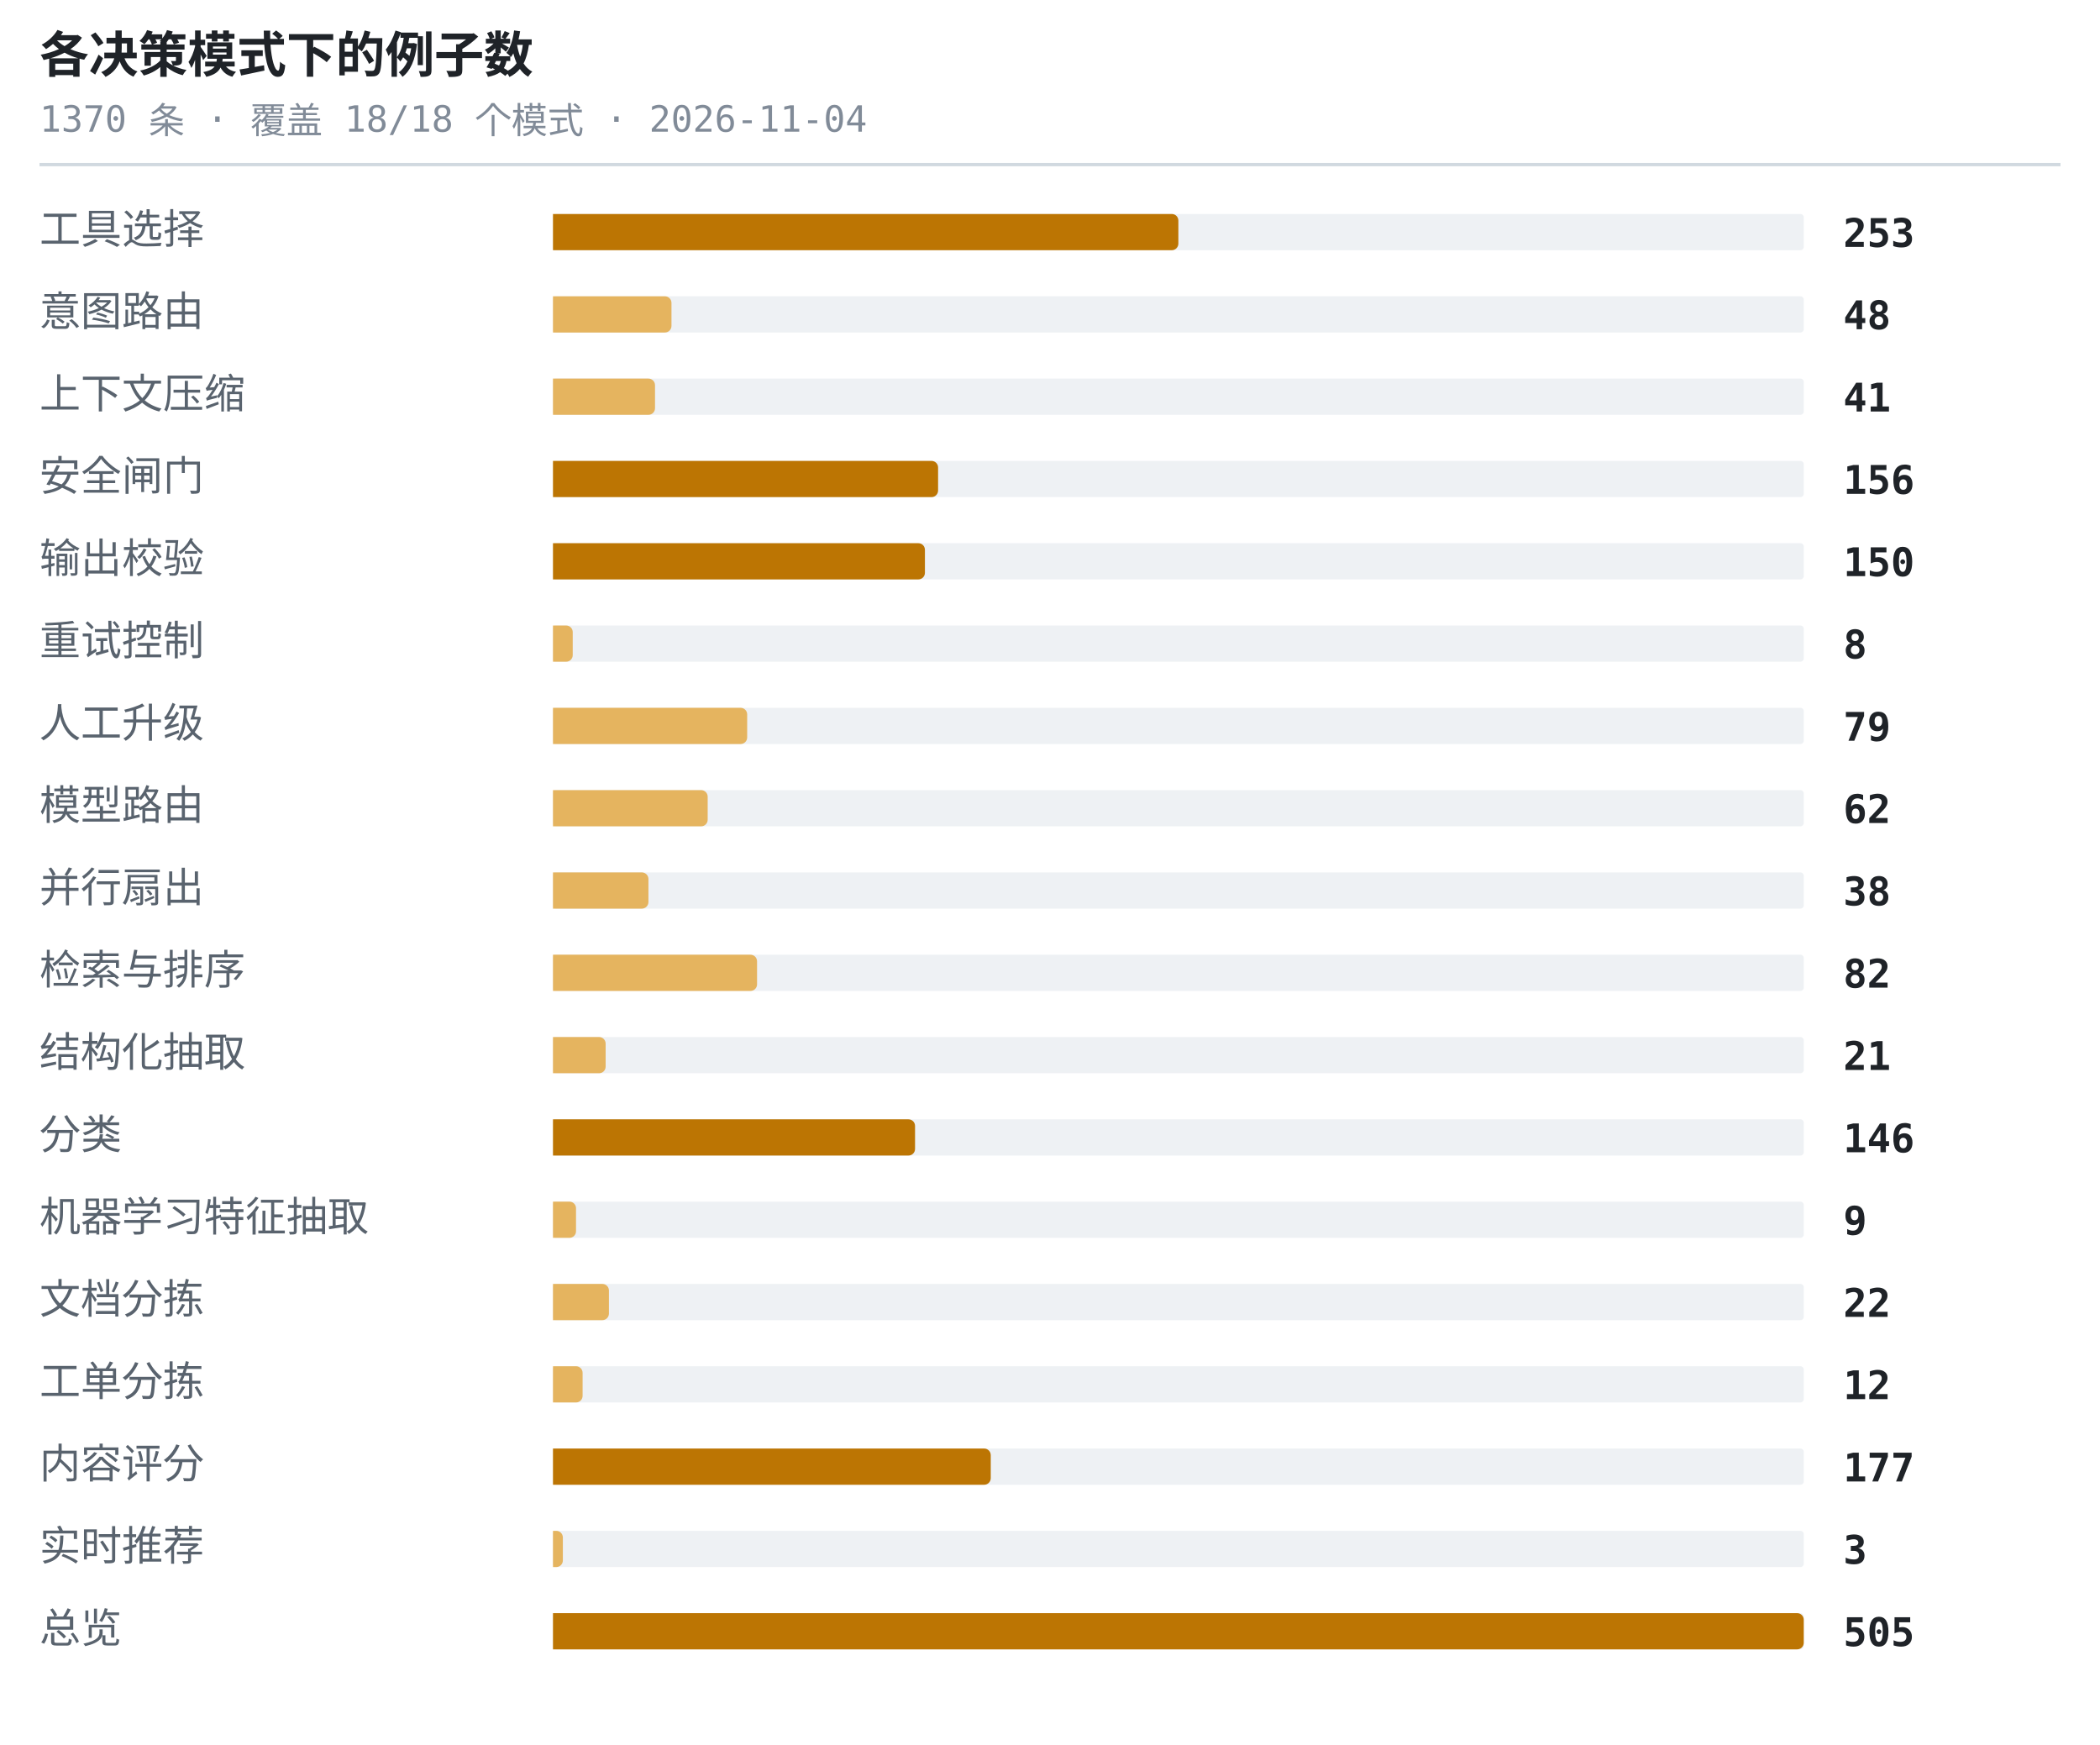
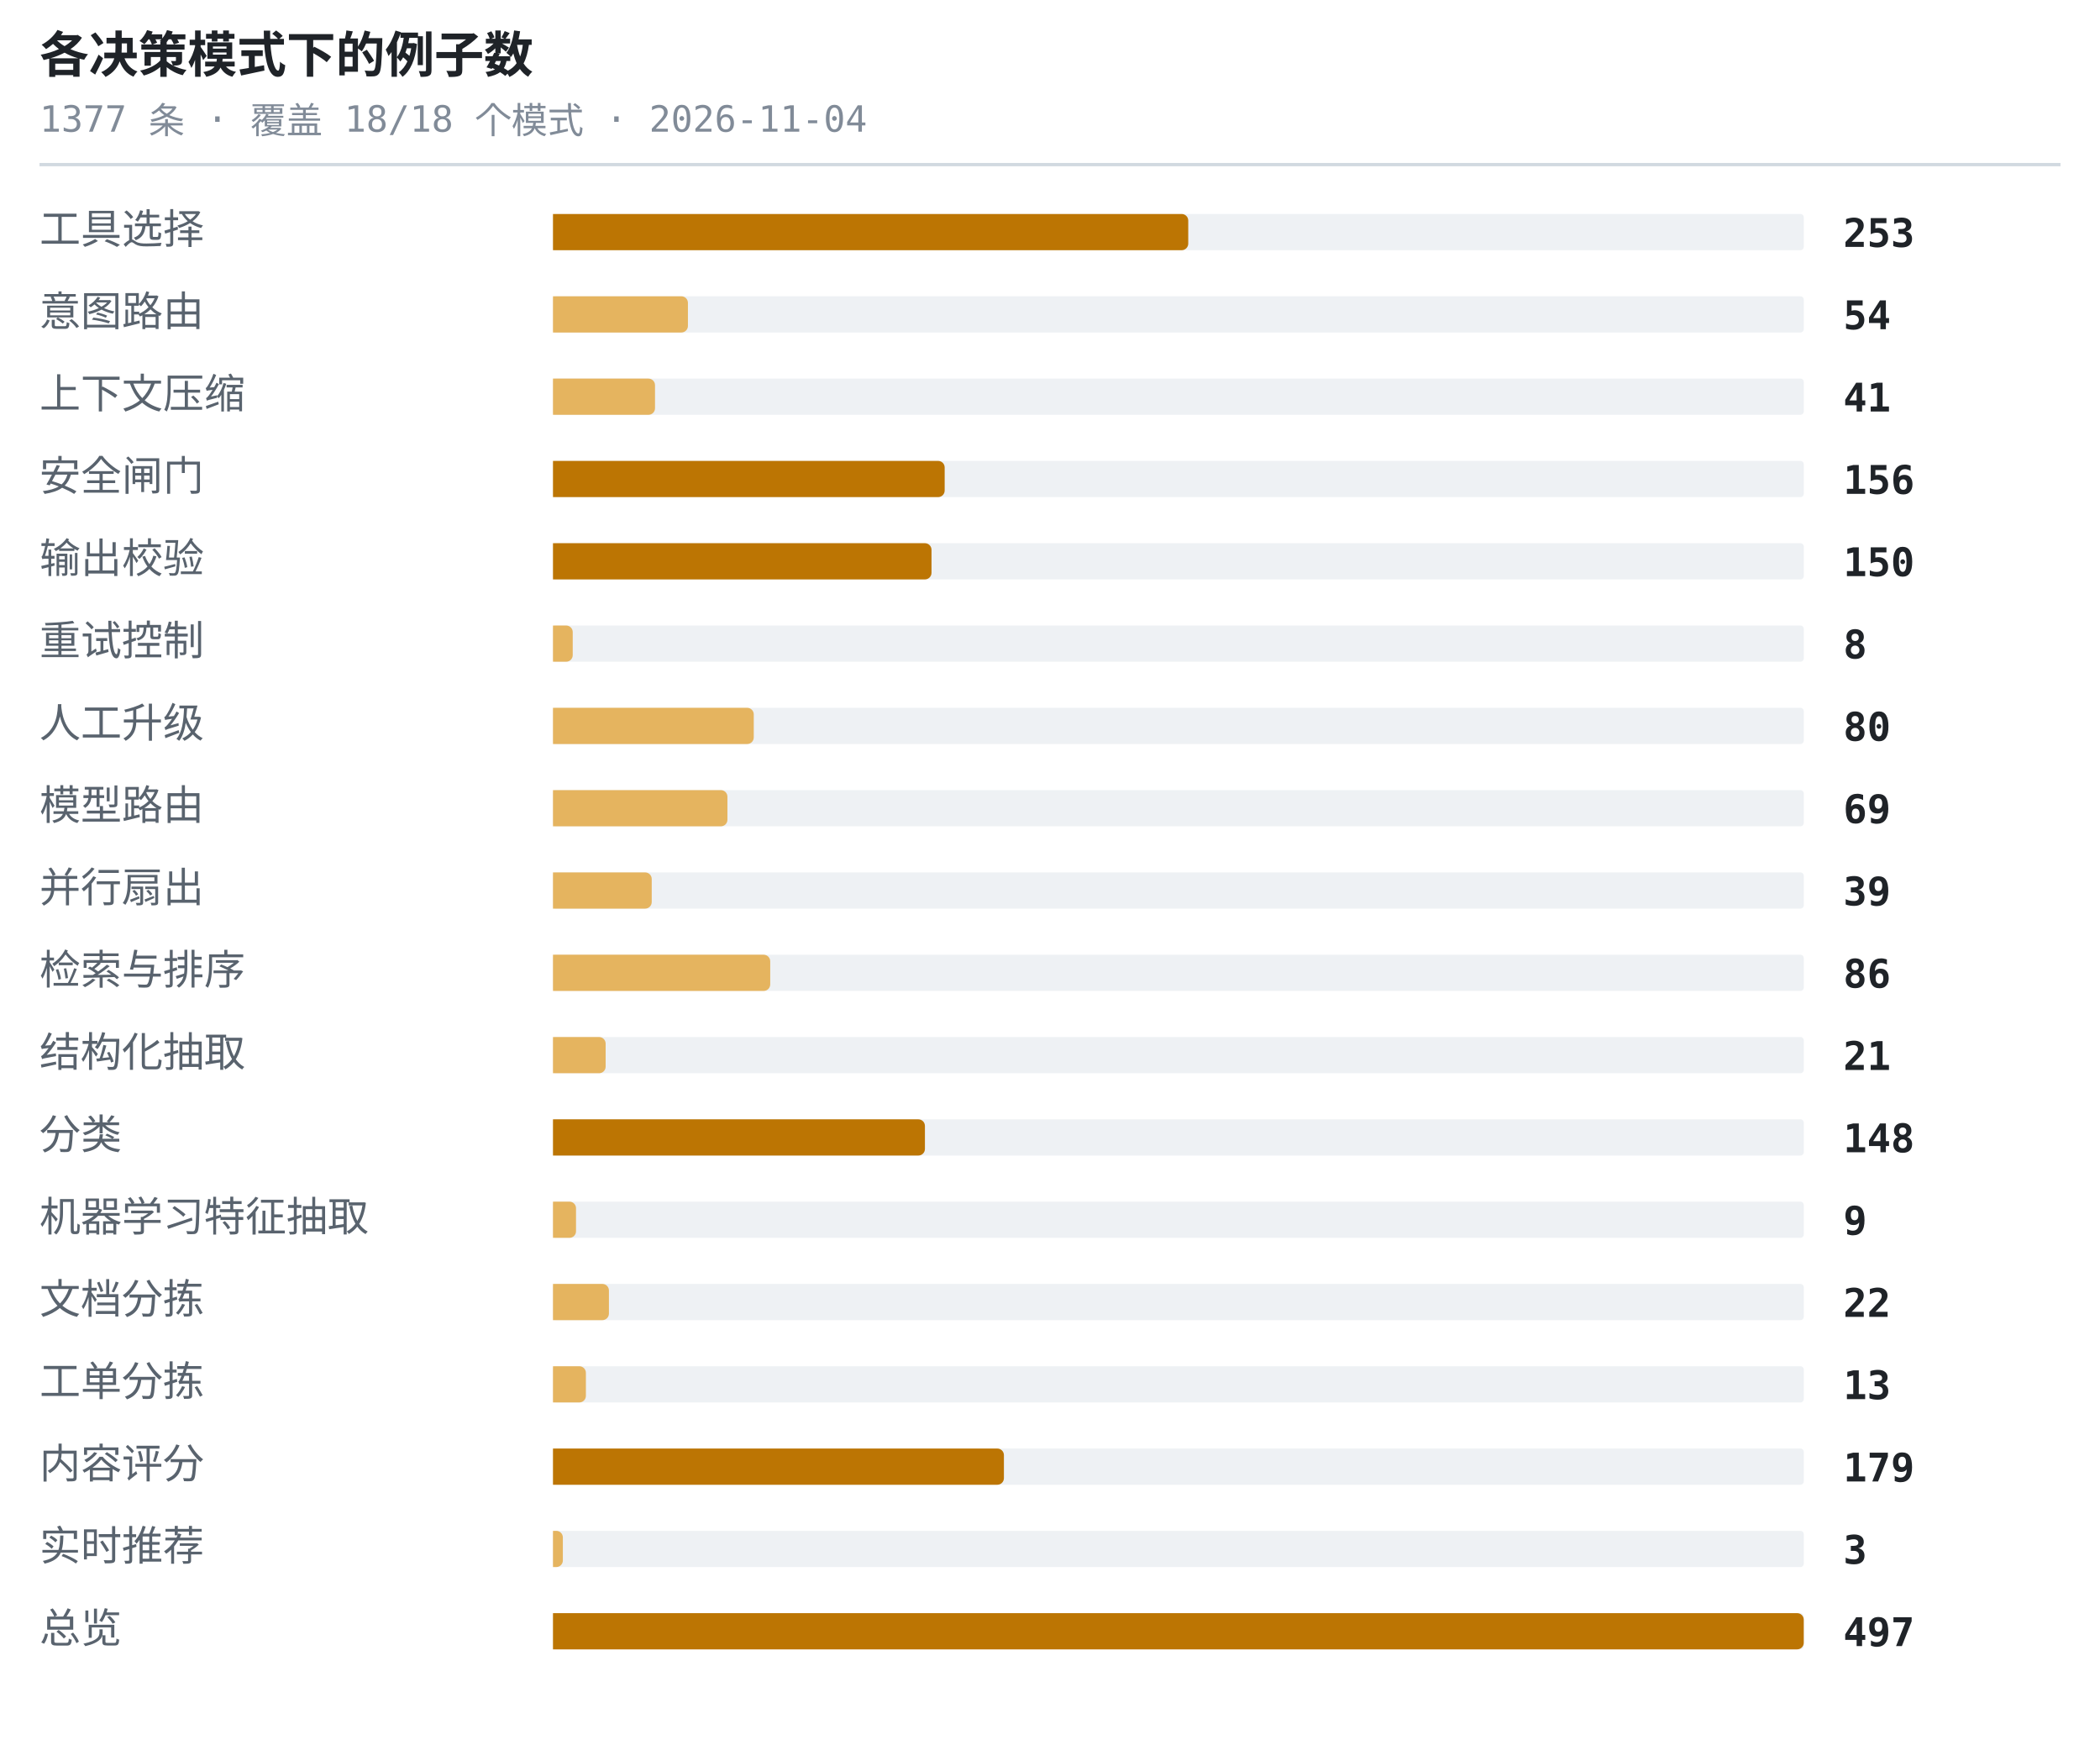
<svg xmlns="http://www.w3.org/2000/svg" width="638" height="530" viewBox="0 0 638 530" role="img" aria-label="各决策模式下的例子数">
  <style>.t{font:600 15px ui-monospace,SFMono-Regular,'SF Mono',Menlo,Consolas,monospace;fill:#1f2328}.s{font:11px ui-monospace,SFMono-Regular,'SF Mono',Menlo,Consolas,monospace;fill:#818b98}.l{font:12.5px -apple-system,BlinkMacSystemFont,'Segoe UI',Helvetica,Arial,sans-serif;fill:#59636e}.n{font:600 12px ui-monospace,SFMono-Regular,'SF Mono',Menlo,Consolas,monospace;fill:#1f2328}.g{font:italic 11px -apple-system,BlinkMacSystemFont,'Segoe UI',Helvetica,Arial,sans-serif;fill:#818b98}</style>
  <text x="12" y="22" class="t">各决策模式下的例子数</text>
-   <text x="12" y="40" class="s">1370 条 · 覆盖 18/18 个模式 · 2026-11-04</text>
+   <text x="12" y="40" class="s">1377 条 · 覆盖 18/18 个模式 · 2026-11-04</text>
  <line x1="12" y1="50" x2="626" y2="50" stroke="#d1d9e0" stroke-width="1" />
  <text x="12" y="74" class="l">工具选择</text>
  <rect x="168" y="65" width="380" height="11" rx="1" fill="#eef1f4" />
-   <path d="M168 65h188a2 2 0 0 1 2 2v7a2 2 0 0 1-2 2h-188z" fill="#bc7503" />
+   <path d="M168 65h191a2 2 0 0 1 2 2v7a2 2 0 0 1-2 2h-191z" fill="#bc7503" />
  <text x="560" y="75" class="n">253</text>
  <text x="12" y="99" class="l">意图路由</text>
  <rect x="168" y="90" width="380" height="11" rx="1" fill="#eef1f4" />
-   <path d="M168 90h34a2 2 0 0 1 2 2v7a2 2 0 0 1-2 2h-34z" fill="#e5b45f" />
-   <text x="560" y="100" class="n">48</text>
+   <path d="M168 90h39a2 2 0 0 1 2 2v7a2 2 0 0 1-2 2h-39z" fill="#e5b45f" />
+   <text x="560" y="100" class="n">54</text>
  <text x="12" y="124" class="l">上下文压缩</text>
  <rect x="168" y="115" width="380" height="11" rx="1" fill="#eef1f4" />
  <path d="M168 115h29a2 2 0 0 1 2 2v7a2 2 0 0 1-2 2h-29z" fill="#e5b45f" />
  <text x="560" y="125" class="n">41</text>
  <text x="12" y="149" class="l">安全闸门</text>
  <rect x="168" y="140" width="380" height="11" rx="1" fill="#eef1f4" />
-   <path d="M168 140h115a2 2 0 0 1 2 2v7a2 2 0 0 1-2 2h-115z" fill="#bc7503" />
+   <path d="M168 140h117a2 2 0 0 1 2 2v7a2 2 0 0 1-2 2h-117z" fill="#bc7503" />
  <text x="560" y="150" class="n">156</text>
  <text x="12" y="174" class="l">输出校验</text>
  <rect x="168" y="165" width="380" height="11" rx="1" fill="#eef1f4" />
-   <path d="M168 165h111a2 2 0 0 1 2 2v7a2 2 0 0 1-2 2h-111z" fill="#bc7503" />
+   <path d="M168 165h113a2 2 0 0 1 2 2v7a2 2 0 0 1-2 2h-113z" fill="#bc7503" />
  <text x="560" y="175" class="n">150</text>
  <text x="12" y="199" class="l">重试控制</text>
  <rect x="168" y="190" width="380" height="11" rx="1" fill="#eef1f4" />
  <path d="M168 190h4a2 2 0 0 1 2 2v7a2 2 0 0 1-2 2h-4z" fill="#e5b45f" />
  <text x="560" y="200" class="n">8</text>
  <text x="12" y="224" class="l">人工升级</text>
  <rect x="168" y="215" width="380" height="11" rx="1" fill="#eef1f4" />
-   <path d="M168 215h57a2 2 0 0 1 2 2v7a2 2 0 0 1-2 2h-57z" fill="#e5b45f" />
-   <text x="560" y="225" class="n">79</text>
+   <path d="M168 215h59a2 2 0 0 1 2 2v7a2 2 0 0 1-2 2h-59z" fill="#e5b45f" />
+   <text x="560" y="225" class="n">80</text>
  <text x="12" y="249" class="l">模型路由</text>
  <rect x="168" y="240" width="380" height="11" rx="1" fill="#eef1f4" />
-   <path d="M168 240h45a2 2 0 0 1 2 2v7a2 2 0 0 1-2 2h-45z" fill="#e5b45f" />
-   <text x="560" y="250" class="n">62</text>
+   <path d="M168 240h51a2 2 0 0 1 2 2v7a2 2 0 0 1-2 2h-51z" fill="#e5b45f" />
+   <text x="560" y="250" class="n">69</text>
  <text x="12" y="274" class="l">并行扇出</text>
  <rect x="168" y="265" width="380" height="11" rx="1" fill="#eef1f4" />
-   <path d="M168 265h27a2 2 0 0 1 2 2v7a2 2 0 0 1-2 2h-27z" fill="#e5b45f" />
-   <text x="560" y="275" class="n">38</text>
+   <path d="M168 265h28a2 2 0 0 1 2 2v7a2 2 0 0 1-2 2h-28z" fill="#e5b45f" />
+   <text x="560" y="275" class="n">39</text>
  <text x="12" y="299" class="l">检索与排序</text>
  <rect x="168" y="290" width="380" height="11" rx="1" fill="#eef1f4" />
-   <path d="M168 290h60a2 2 0 0 1 2 2v7a2 2 0 0 1-2 2h-60z" fill="#e5b45f" />
-   <text x="560" y="300" class="n">82</text>
+   <path d="M168 290h64a2 2 0 0 1 2 2v7a2 2 0 0 1-2 2h-64z" fill="#e5b45f" />
+   <text x="560" y="300" class="n">86</text>
  <text x="12" y="324" class="l">结构化抽取</text>
  <rect x="168" y="315" width="380" height="11" rx="1" fill="#eef1f4" />
  <path d="M168 315h14a2 2 0 0 1 2 2v7a2 2 0 0 1-2 2h-14z" fill="#e5b45f" />
  <text x="560" y="325" class="n">21</text>
  <text x="12" y="349" class="l">分类</text>
  <rect x="168" y="340" width="380" height="11" rx="1" fill="#eef1f4" />
-   <path d="M168 340h108a2 2 0 0 1 2 2v7a2 2 0 0 1-2 2h-108z" fill="#bc7503" />
-   <text x="560" y="350" class="n">146</text>
+   <path d="M168 340h111a2 2 0 0 1 2 2v7a2 2 0 0 1-2 2h-111z" fill="#bc7503" />
+   <text x="560" y="350" class="n">148</text>
  <text x="12" y="374" class="l">机器学习特征抽取</text>
  <rect x="168" y="365" width="380" height="11" rx="1" fill="#eef1f4" />
  <path d="M168 365h5a2 2 0 0 1 2 2v7a2 2 0 0 1-2 2h-5z" fill="#e5b45f" />
  <text x="560" y="375" class="n">9</text>
  <text x="12" y="399" class="l">文档分拣</text>
  <rect x="168" y="390" width="380" height="11" rx="1" fill="#eef1f4" />
  <path d="M168 390h15a2 2 0 0 1 2 2v7a2 2 0 0 1-2 2h-15z" fill="#e5b45f" />
  <text x="560" y="400" class="n">22</text>
  <text x="12" y="424" class="l">工单分拣</text>
  <rect x="168" y="415" width="380" height="11" rx="1" fill="#eef1f4" />
-   <path d="M168 415h7a2 2 0 0 1 2 2v7a2 2 0 0 1-2 2h-7z" fill="#e5b45f" />
-   <text x="560" y="425" class="n">12</text>
+   <path d="M168 415h8a2 2 0 0 1 2 2v7a2 2 0 0 1-2 2h-8z" fill="#e5b45f" />
+   <text x="560" y="425" class="n">13</text>
  <text x="12" y="449" class="l">内容评分</text>
  <rect x="168" y="440" width="380" height="11" rx="1" fill="#eef1f4" />
-   <path d="M168 440h131a2 2 0 0 1 2 2v7a2 2 0 0 1-2 2h-131z" fill="#bc7503" />
-   <text x="560" y="450" class="n">177</text>
+   <path d="M168 440h135a2 2 0 0 1 2 2v7a2 2 0 0 1-2 2h-135z" fill="#bc7503" />
+   <text x="560" y="450" class="n">179</text>
  <text x="12" y="474" class="l">实时推荐</text>
  <rect x="168" y="465" width="380" height="11" rx="1" fill="#eef1f4" />
  <path d="M168 465h1a2 2 0 0 1 2 2v7a2 2 0 0 1-2 2h-1z" fill="#e5b45f" />
  <text x="560" y="475" class="n">3</text>
  <text x="12" y="499" class="l">总览</text>
  <rect x="168" y="490" width="380" height="11" rx="1" fill="#eef1f4" />
  <path d="M168 490h378a2 2 0 0 1 2 2v7a2 2 0 0 1-2 2h-378z" fill="#bc7503" />
-   <text x="560" y="500" class="n">505</text>
+   <text x="560" y="500" class="n">497</text>
</svg>
